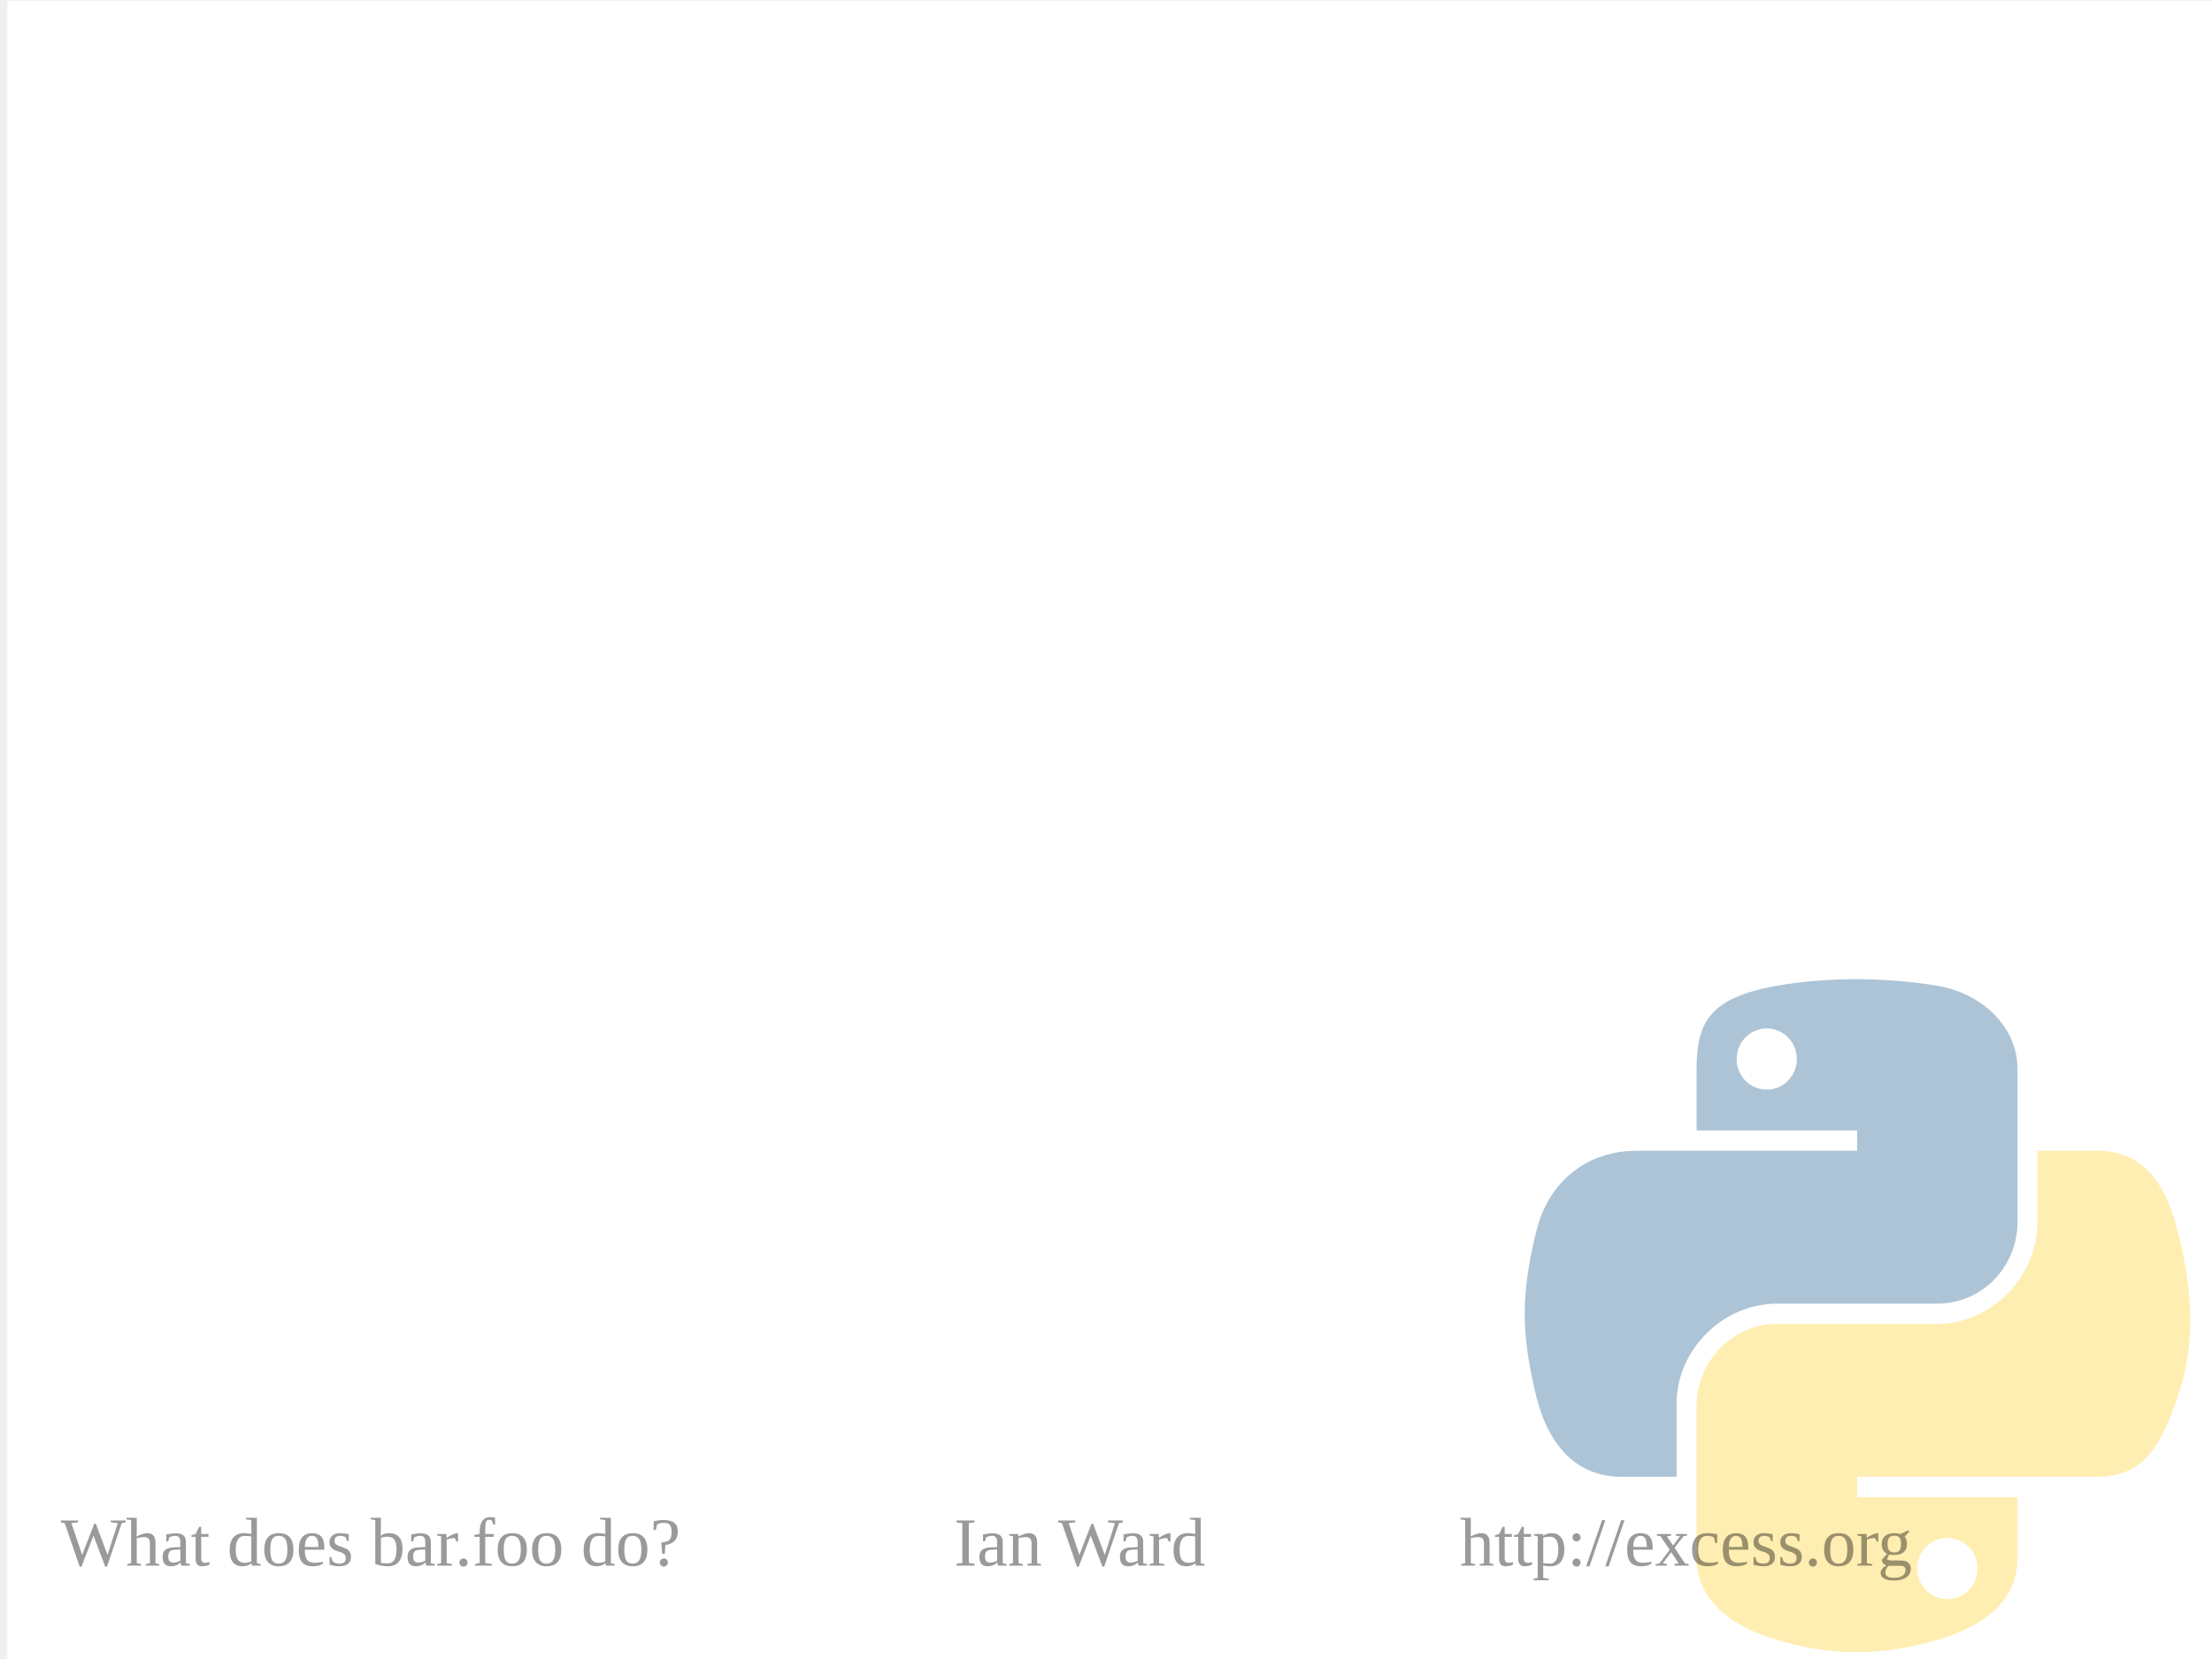
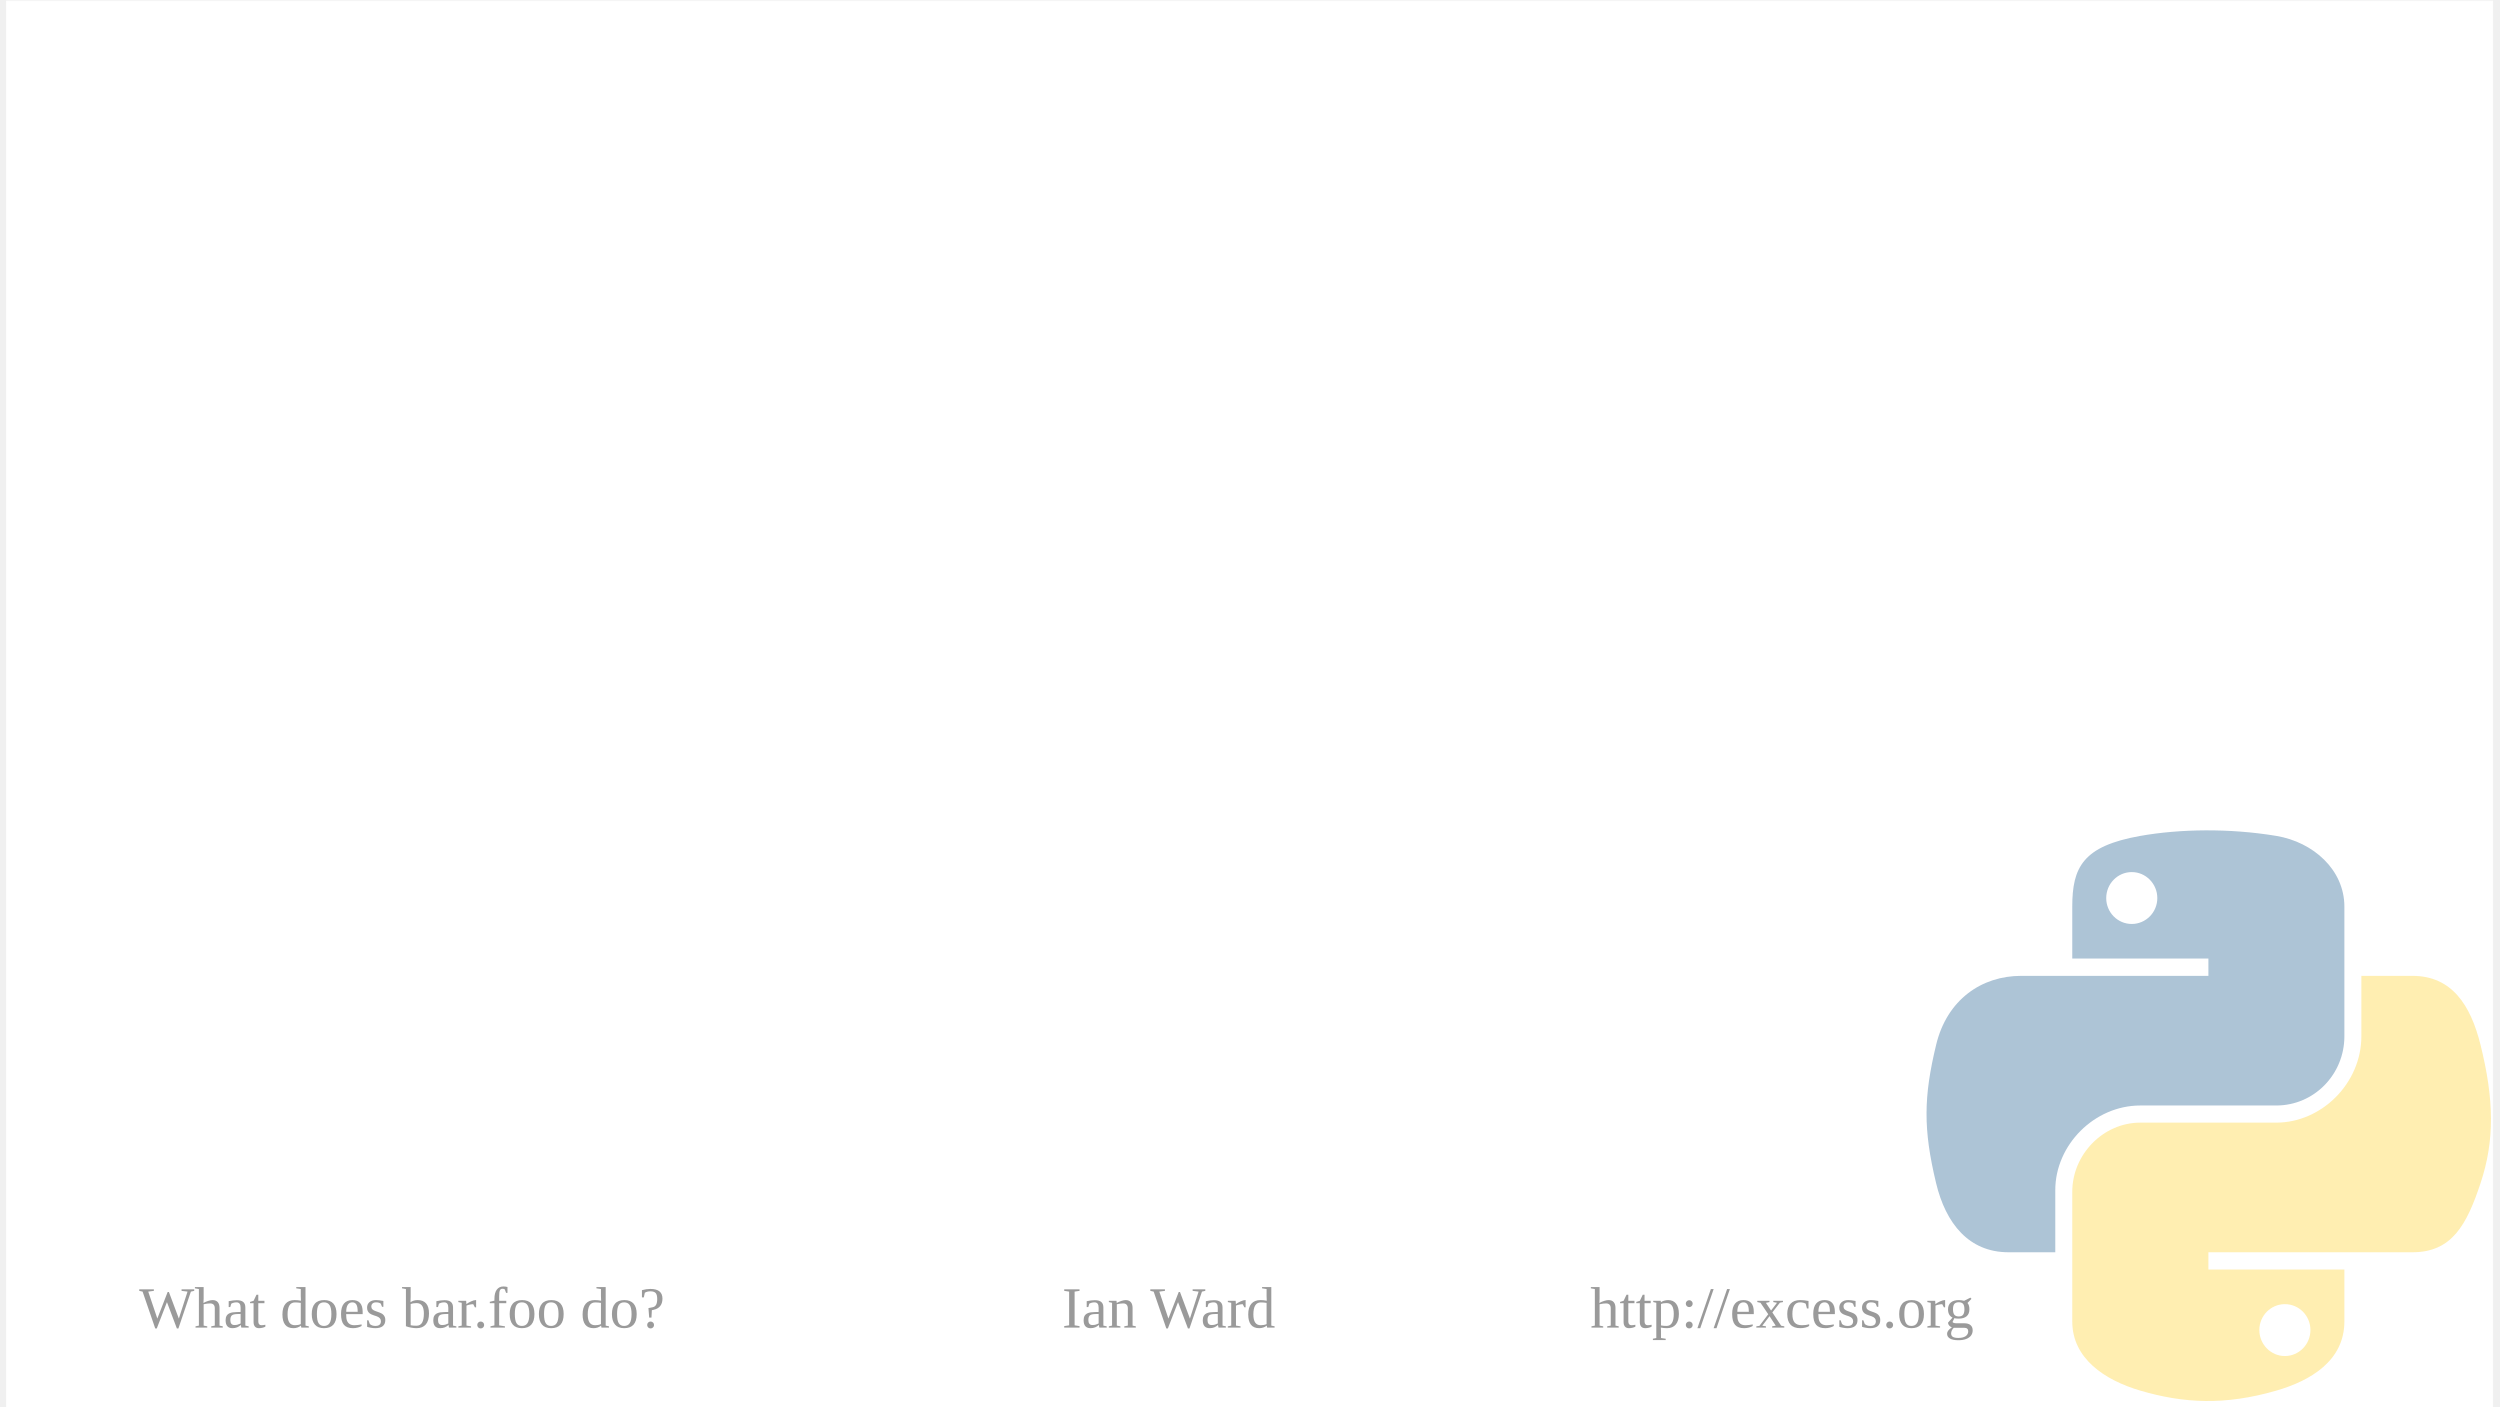
- <svg xmlns="http://www.w3.org/2000/svg" xmlns:xlink="http://www.w3.org/1999/xlink" width="2267.717" height="1700.787" id="svg2" version="1.1">
+ <svg xmlns="http://www.w3.org/2000/svg" xmlns:xlink="http://www.w3.org/1999/xlink" width="3022.441" height="1700.787" id="svg2" version="1.1">
  <defs id="defs4">
    <radialGradient gradientTransform="matrix(3.9134161e-8,-0.486821,2.359761,7.6925497e-7,-839.8581,20.68717)" gradientUnits="userSpaceOnUse" xlink:href="#linearGradient2795" id="radialGradient1480" fy="132.286" fx="61.519" r="29.037" cy="132.286" cx="61.519" />
    <linearGradient gradientTransform="matrix(0.9239276,0,0,0.9328475,-487.4066,-209.4463)" gradientUnits="userSpaceOnUse" xlink:href="#linearGradient4689" id="linearGradient1478" y2="114.398" x2="135.665" y1="20.604" x1="26.649" />
    <linearGradient gradientTransform="matrix(0.9239276,0,0,0.9328475,-487.4066,-209.4463)" gradientUnits="userSpaceOnUse" xlink:href="#linearGradient4671" id="linearGradient1475" y2="137.273" x2="112.031" y1="192.352" x1="150.961" />
    <radialGradient gradientTransform="matrix(1,0,0,0.177966,0,108.7434)" gradientUnits="userSpaceOnUse" xlink:href="#linearGradient2795" id="radialGradient2801" fy="132.286" fx="61.519" r="29.037" cy="132.286" cx="61.519" />
    <linearGradient gradientTransform="matrix(0.562541,0,0,0.567972,-11.5974,-7.60954)" gradientUnits="userSpaceOnUse" xlink:href="#linearGradient4689" id="linearGradient2258" y2="76.313" x2="26.67" y1="76.176" x1="172.942" />
    <linearGradient gradientTransform="matrix(0.562541,0,0,0.567972,-11.5974,-7.60954)" gradientUnits="userSpaceOnUse" xlink:href="#linearGradient4671" id="linearGradient2255" y2="144.757" x2="-65.309" y1="144.757" x1="224.24" />
    <linearGradient gradientTransform="translate(100.2702,99.61116)" gradientUnits="userSpaceOnUse" xlink:href="#linearGradient4671" id="linearGradient2250" y2="144.757" x2="-65.309" y1="144.757" x1="224.24" />
    <linearGradient gradientTransform="translate(100.2702,99.61116)" gradientUnits="userSpaceOnUse" xlink:href="#linearGradient4689" id="linearGradient2248" y2="76.313" x2="26.67" y1="77.476" x1="172.942" />
    <linearGradient gradientTransform="translate(100.2702,99.61116)" gradientUnits="userSpaceOnUse" xlink:href="#linearGradient4671" id="linearGradient2589" y2="144.757" x2="-65.309" y1="144.757" x1="224.24" />
    <linearGradient gradientTransform="translate(100.2702,99.61116)" gradientUnits="userSpaceOnUse" xlink:href="#linearGradient4689" id="linearGradient2587" y2="76.313" x2="26.67" y1="77.476" x1="172.942" />
    <linearGradient gradientTransform="translate(100.2702,99.61116)" gradientUnits="userSpaceOnUse" xlink:href="#linearGradient4689" id="linearGradient2990" y2="76.313" x2="26.67" y1="77.476" x1="172.942" />
    <linearGradient gradientTransform="translate(100.2702,99.61116)" gradientUnits="userSpaceOnUse" xlink:href="#linearGradient4671" id="linearGradient2987" y2="144.757" x2="-65.309" y1="144.757" x1="224.24" />
    <linearGradient id="linearGradient4689">
      <stop id="stop4691" offset="0" style="stop-color:#5a9fd4;stop-opacity:1" />
      <stop id="stop4693" offset="1" style="stop-color:#306998;stop-opacity:1" />
    </linearGradient>
    <linearGradient id="linearGradient4671">
      <stop id="stop4673" offset="0" style="stop-color:#ffd43b;stop-opacity:1" />
      <stop id="stop4675" offset="1" style="stop-color:#ffe873;stop-opacity:1" />
    </linearGradient>
    <linearGradient id="linearGradient3236">
      <stop id="stop3244" offset="0" style="stop-color:#f4f4f4;stop-opacity:1" />
      <stop id="stop3240" offset="1" style="stop-color:#ffffff;stop-opacity:1" />
    </linearGradient>
    <linearGradient id="linearGradient3676">
      <stop id="stop3678" offset="0" style="stop-color:#b2b2b2;stop-opacity:0.5" />
      <stop id="stop3680" offset="1" style="stop-color:#b3b3b3;stop-opacity:0" />
    </linearGradient>
    <linearGradient id="linearGradient2787">
      <stop id="stop2789" offset="0" style="stop-color:#7f7f7f;stop-opacity:0.5" />
      <stop id="stop2791" offset="1" style="stop-color:#7f7f7f;stop-opacity:0" />
    </linearGradient>
    <linearGradient id="linearGradient2795">
      <stop id="stop2797" offset="0" style="stop-color:#b8b8b8;stop-opacity:0.498" />
      <stop id="stop2799" offset="1" style="stop-color:#7f7f7f;stop-opacity:0" />
    </linearGradient>
    <linearGradient xlink:href="#linearGradient4671" id="linearGradient4209" gradientUnits="userSpaceOnUse" gradientTransform="matrix(0.562541,0,0,0.5679719,122.6086,-466.413)" x1="150.961" y1="192.352" x2="112.031" y2="137.273" />
    <linearGradient xlink:href="#linearGradient4689" id="linearGradient4212" gradientUnits="userSpaceOnUse" gradientTransform="matrix(0.562541,0,0,0.5679719,122.6086,-466.413)" x1="26.649" y1="20.604" x2="135.665" y2="114.398" />
  </defs>
  <g id="layer1" transform="translate(0,648.4265)">
-     <rect style="color:#000000;fill:#ffffff;fill-opacity:1;stroke:#ffffff;stroke-width:1px;stroke-linecap:butt;stroke-linejoin:miter;stroke-miterlimit:4;stroke-opacity:1;stroke-dasharray:none;stroke-dashoffset:0;marker:none;visibility:visible;display:inline;overflow:visible;enable-background:accumulate" id="rect4277" width="2259.885" height="1699.998" x="7.997" y="-647.146" />
-     <path id="path1948" style="fill:url(#linearGradient4212);fill-opacity:1;opacity:0.397" d="m 1900.265,355.448 c -28.137,0.131 -55.008,2.53 -78.651,6.714 -69.65,12.305 -82.296,38.06 -82.296,85.557 l 0,62.729 164.592,0 0,20.91 -164.592,0 -61.77,0 c -47.835,0 -89.721,28.752 -102.822,83.447 -15.112,62.693 -15.783,101.815 0,167.277 11.7,48.728 39.64,83.447 87.475,83.447 l 56.59,0 0,-75.198 c 0,-54.326 47.004,-102.246 102.822,-102.246 l 164.4,0 c 45.763,0 82.296,-37.68 82.296,-83.639 l 0,-156.727 c 0,-44.605 -37.63,-78.113 -82.296,-85.557 -28.274,-4.707 -57.611,-6.845 -85.749,-6.714 z m -89.01,50.452 c 17.001,0 30.885,14.111 30.885,31.46 -10e-5,17.288 -13.884,31.269 -30.885,31.269 -17.062,0 -30.885,-13.98 -30.885,-31.269 0,-17.35 13.823,-31.46 30.885,-31.46 z" />
-     <path id="path1950" style="fill:url(#linearGradient4209);fill-opacity:1;opacity:0.397" d="m 2088.836,531.358 0,73.088 c 0,56.664 -48.04,104.356 -102.822,104.356 l -164.4,0 c -45.032,0 -82.296,38.541 -82.296,83.639 l 0,156.727 c 0,44.605 38.787,70.842 82.296,83.639 52.1,15.319 102.062,18.087 164.4,0 41.437,-11.998 82.296,-36.143 82.296,-83.639 l 0,-62.729 -164.4,0 0,-20.91 164.4,0 82.296,0 c 47.835,0 65.66,-33.366 82.296,-83.447 17.184,-51.558 16.453,-101.138 0,-167.277 -11.822,-47.62 -34.4,-83.447 -82.296,-83.447 l -61.77,0 z m -92.463,396.9 c 17.062,0 30.885,13.98 30.885,31.268 0,17.351 -13.823,31.46 -30.885,31.46 -17.001,0 -30.885,-14.11 -30.885,-31.46 0,-17.288 13.884,-31.268 30.885,-31.268 z" />
-     <text id="text3818" y="956.628" x="978.07" style="font-size:70.635px;font-style:normal;font-variant:normal;font-weight:normal;font-stretch:normal;opacity:0.397;fill:#000000;fill-opacity:1;stroke:none;font-family:Times New Roman;-inkscape-font-specification:'Times New Roman,'" xml:space="preserve">
-       <tspan y="956.628" x="978.07" id="tspan3820">Ian Ward</tspan>
+     <rect style="color:#000000;fill:#ffffff;fill-opacity:1;stroke:#ffffff;stroke-width:1px;stroke-linecap:butt;stroke-linejoin:miter;stroke-miterlimit:4;stroke-opacity:1;stroke-dasharray:none;stroke-dashoffset:0;marker:none;visibility:visible;display:inline;overflow:visible;enable-background:accumulate" id="rect4277" width="3005.599" height="1699.998" x="7.997" y="-647.146" />
+     <path id="path1948" style="opacity:0.397;fill:url(#linearGradient4212);fill-opacity:1" d="m 2666.265,355.448 c -28.137,0.131 -55.008,2.53 -78.651,6.714 -69.65,12.305 -82.296,38.06 -82.296,85.557 l 0,62.729 164.592,0 0,20.91 -164.592,0 -61.77,0 c -47.835,0 -89.721,28.752 -102.822,83.447 -15.112,62.693 -15.783,101.815 0,167.277 11.7,48.728 39.64,83.447 87.475,83.447 l 56.59,0 0,-75.198 c 0,-54.326 47.004,-102.246 102.822,-102.246 l 164.4,0 c 45.763,0 82.296,-37.68 82.296,-83.639 l 0,-156.727 c 0,-44.605 -37.63,-78.113 -82.296,-85.557 -28.274,-4.707 -57.611,-6.845 -85.749,-6.714 z m -89.01,50.452 c 17.001,0 30.885,14.111 30.885,31.46 -10e-5,17.288 -13.884,31.269 -30.885,31.269 -17.062,0 -30.885,-13.98 -30.885,-31.269 0,-17.35 13.823,-31.46 30.885,-31.46 z" />
+     <path id="path1950" style="opacity:0.397;fill:url(#linearGradient4209);fill-opacity:1" d="m 2854.836,531.358 0,73.088 c 0,56.664 -48.04,104.356 -102.822,104.356 l -164.4,0 c -45.032,0 -82.296,38.541 -82.296,83.639 l 0,156.727 c 0,44.605 38.787,70.842 82.296,83.639 52.1,15.319 102.062,18.087 164.4,0 41.437,-11.998 82.296,-36.143 82.296,-83.639 l 0,-62.729 -164.4,0 0,-20.91 164.4,0 82.296,0 c 47.835,0 65.66,-33.366 82.296,-83.447 17.184,-51.558 16.453,-101.138 0,-167.277 -11.822,-47.62 -34.4,-83.447 -82.296,-83.447 l -61.77,0 z m -92.463,396.9 c 17.062,0 30.885,13.98 30.885,31.268 0,17.351 -13.823,31.46 -30.885,31.46 -17.001,0 -30.885,-14.11 -30.885,-31.46 0,-17.288 13.884,-31.268 30.885,-31.268 z" />
+     <text id="text3818" y="956.628" x="1284.07" style="font-size:70.635px;font-style:normal;font-variant:normal;font-weight:normal;font-stretch:normal;opacity:0.397;fill:#000000;fill-opacity:1;stroke:none;font-family:Times New Roman;-inkscape-font-specification:'Times New Roman,'" xml:space="preserve">
+       <tspan y="956.628" x="1284.07" id="tspan3820">Ian Ward</tspan>
    </text>
-     <text xml:space="preserve" style="font-size:70.635px;font-style:normal;font-variant:normal;font-weight:normal;font-stretch:normal;opacity:0.397;fill:#000000;fill-opacity:1;stroke:none;font-family:Times New Roman;-inkscape-font-specification:'Times New Roman,'" x="1496.619" y="956.628" id="text3822">
-       <tspan id="tspan3824" x="1496.619" y="956.628">http://excess.org</tspan>
+     <text xml:space="preserve" style="font-size:70.635px;font-style:normal;font-variant:normal;font-weight:normal;font-stretch:normal;opacity:0.397;fill:#000000;fill-opacity:1;stroke:none;font-family:Times New Roman;-inkscape-font-specification:'Times New Roman,'" x="1922.619" y="956.628" id="text3822">
+       <tspan id="tspan3824" x="1922.619" y="956.628">http://excess.org</tspan>
    </text>
-     <text xml:space="preserve" style="font-size:70.635px;font-style:normal;font-variant:normal;font-weight:normal;font-stretch:normal;opacity:0.397;fill:#000000;fill-opacity:1;stroke:none;font-family:Times New Roman;-inkscape-font-specification:'Times New Roman,'" x="62.276" y="956.628" id="text2887">
-       <tspan id="tspan2889" x="62.276" y="956.628">What does bar.foo do?</tspan>
+     <text xml:space="preserve" style="font-size:70.635px;font-style:normal;font-variant:normal;font-weight:normal;font-stretch:normal;opacity:0.397;fill:#000000;fill-opacity:1;stroke:none;font-family:Times New Roman;-inkscape-font-specification:'Times New Roman,'" x="168.276" y="956.628" id="text2887">
+       <tspan id="tspan2889" x="168.276" y="956.628">What does bar.foo do?</tspan>
    </text>
  </g>
</svg>
